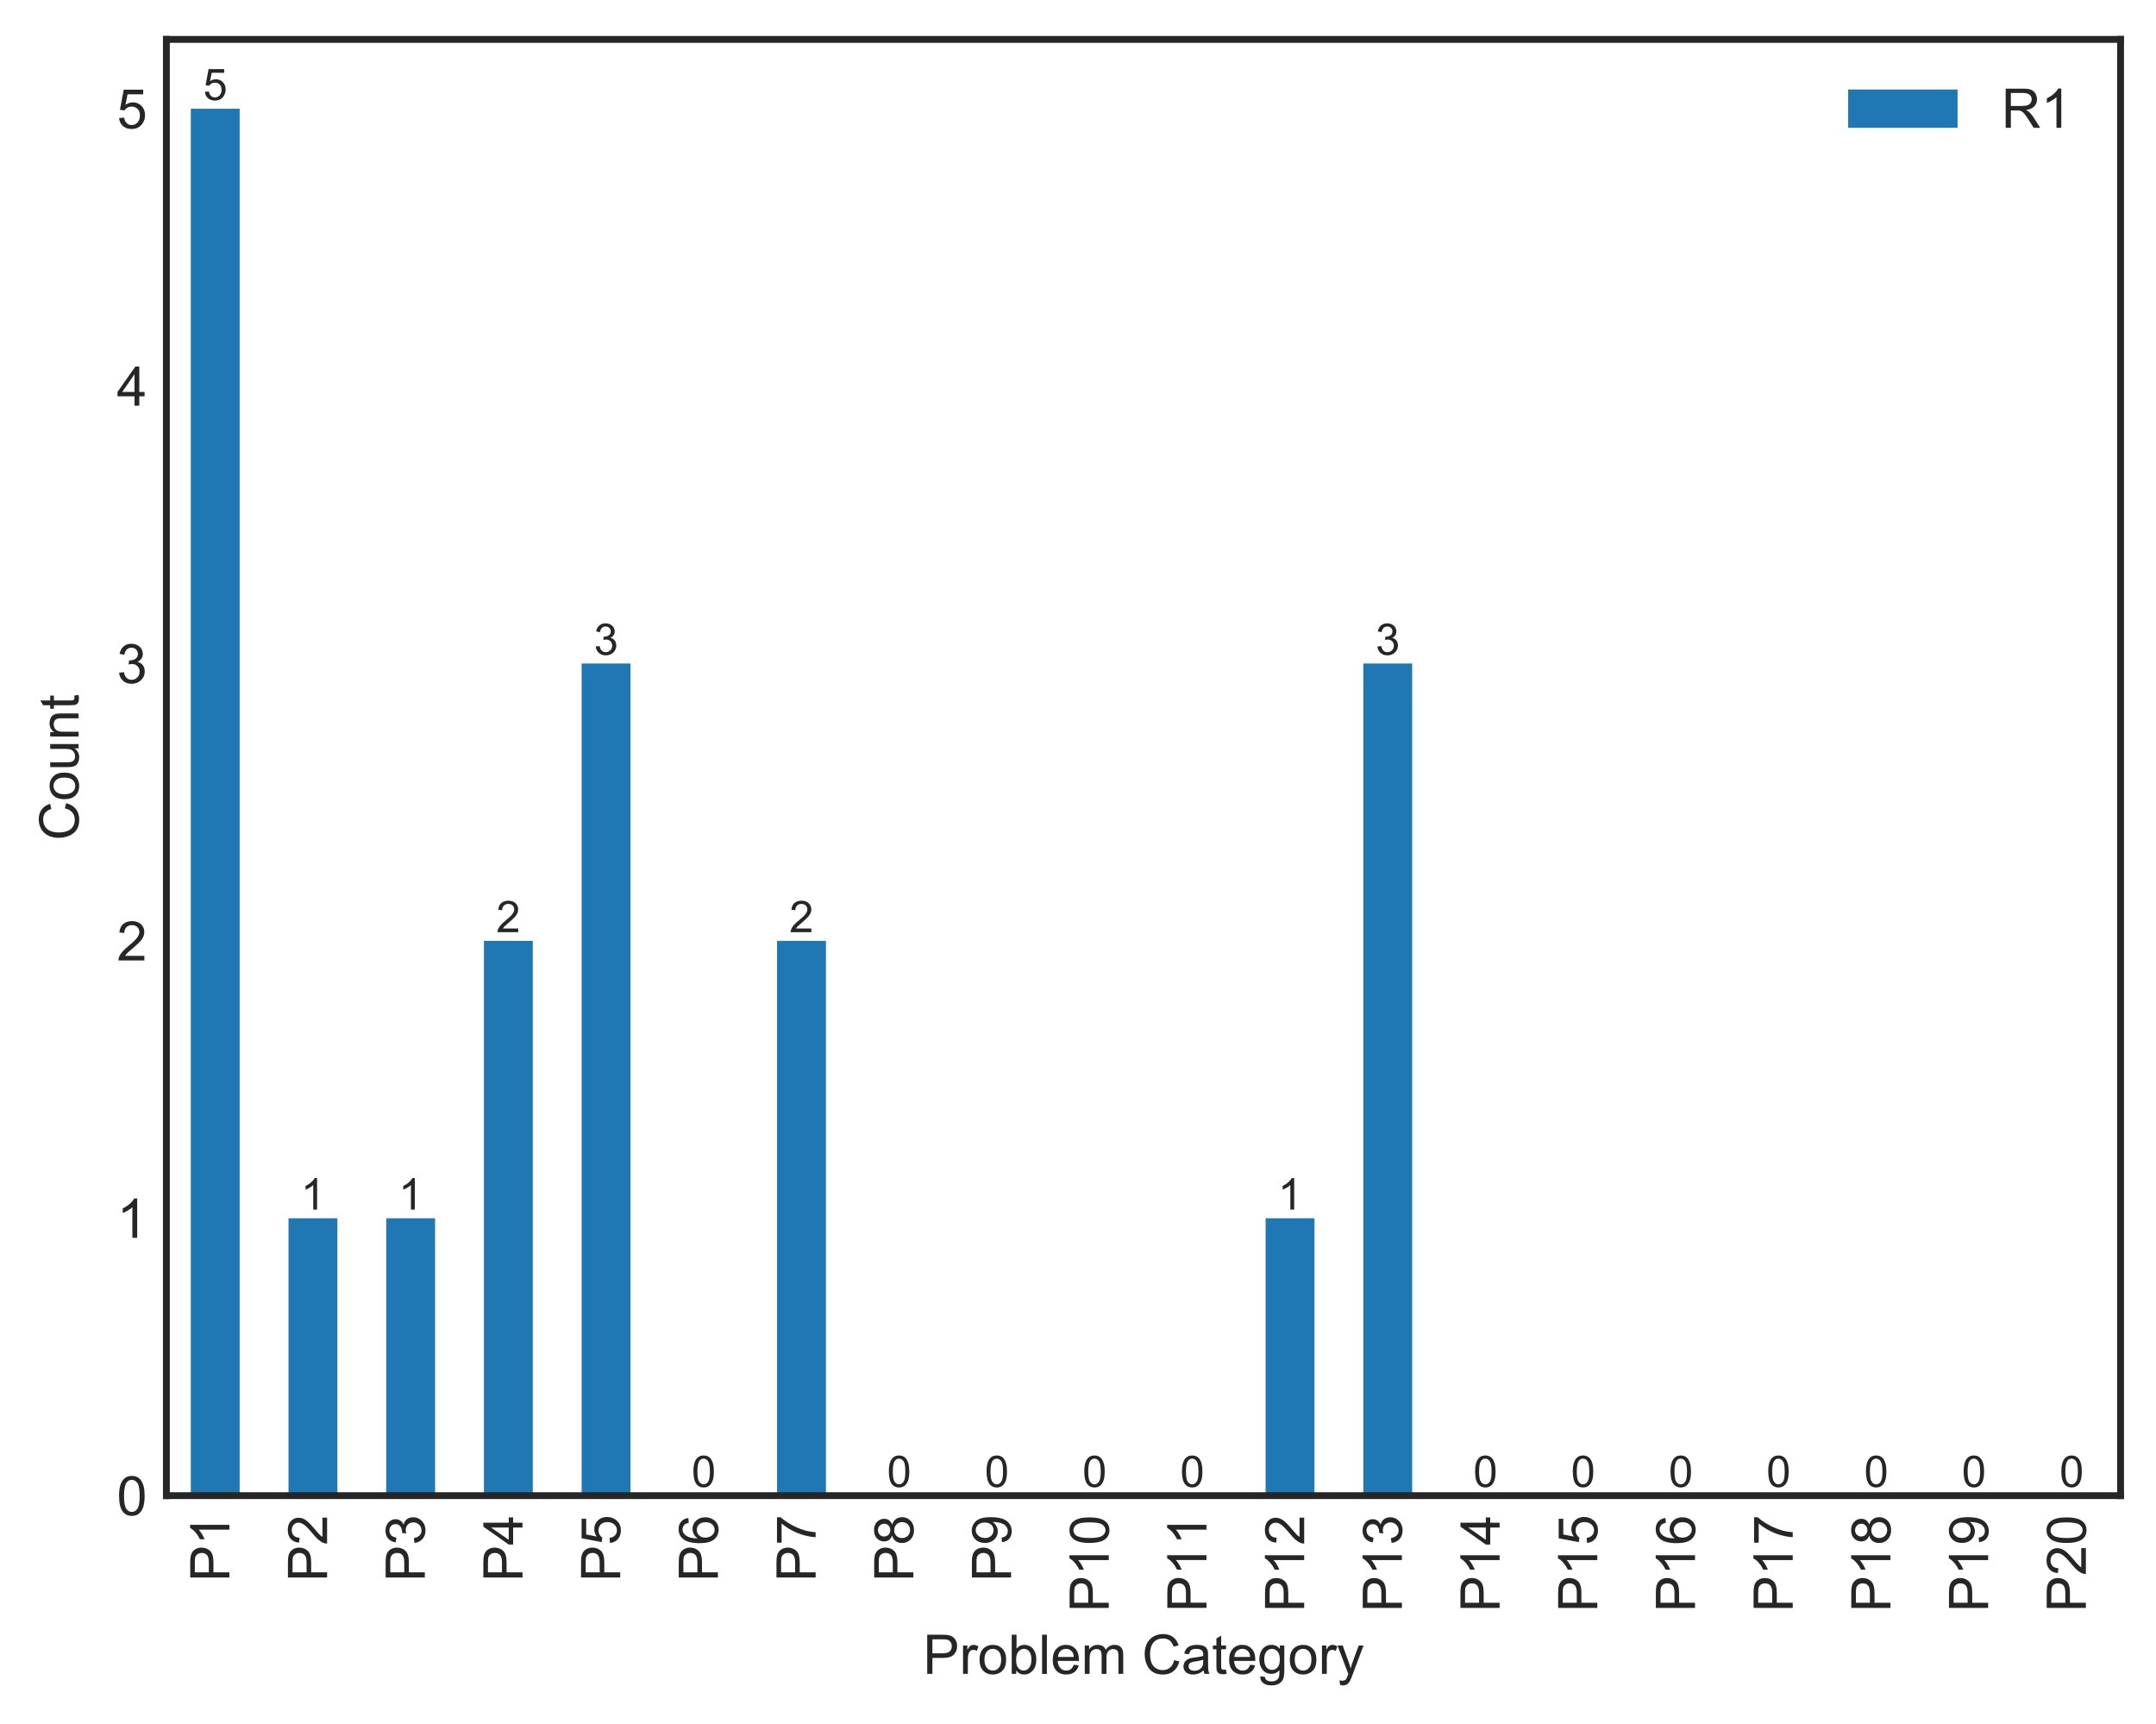
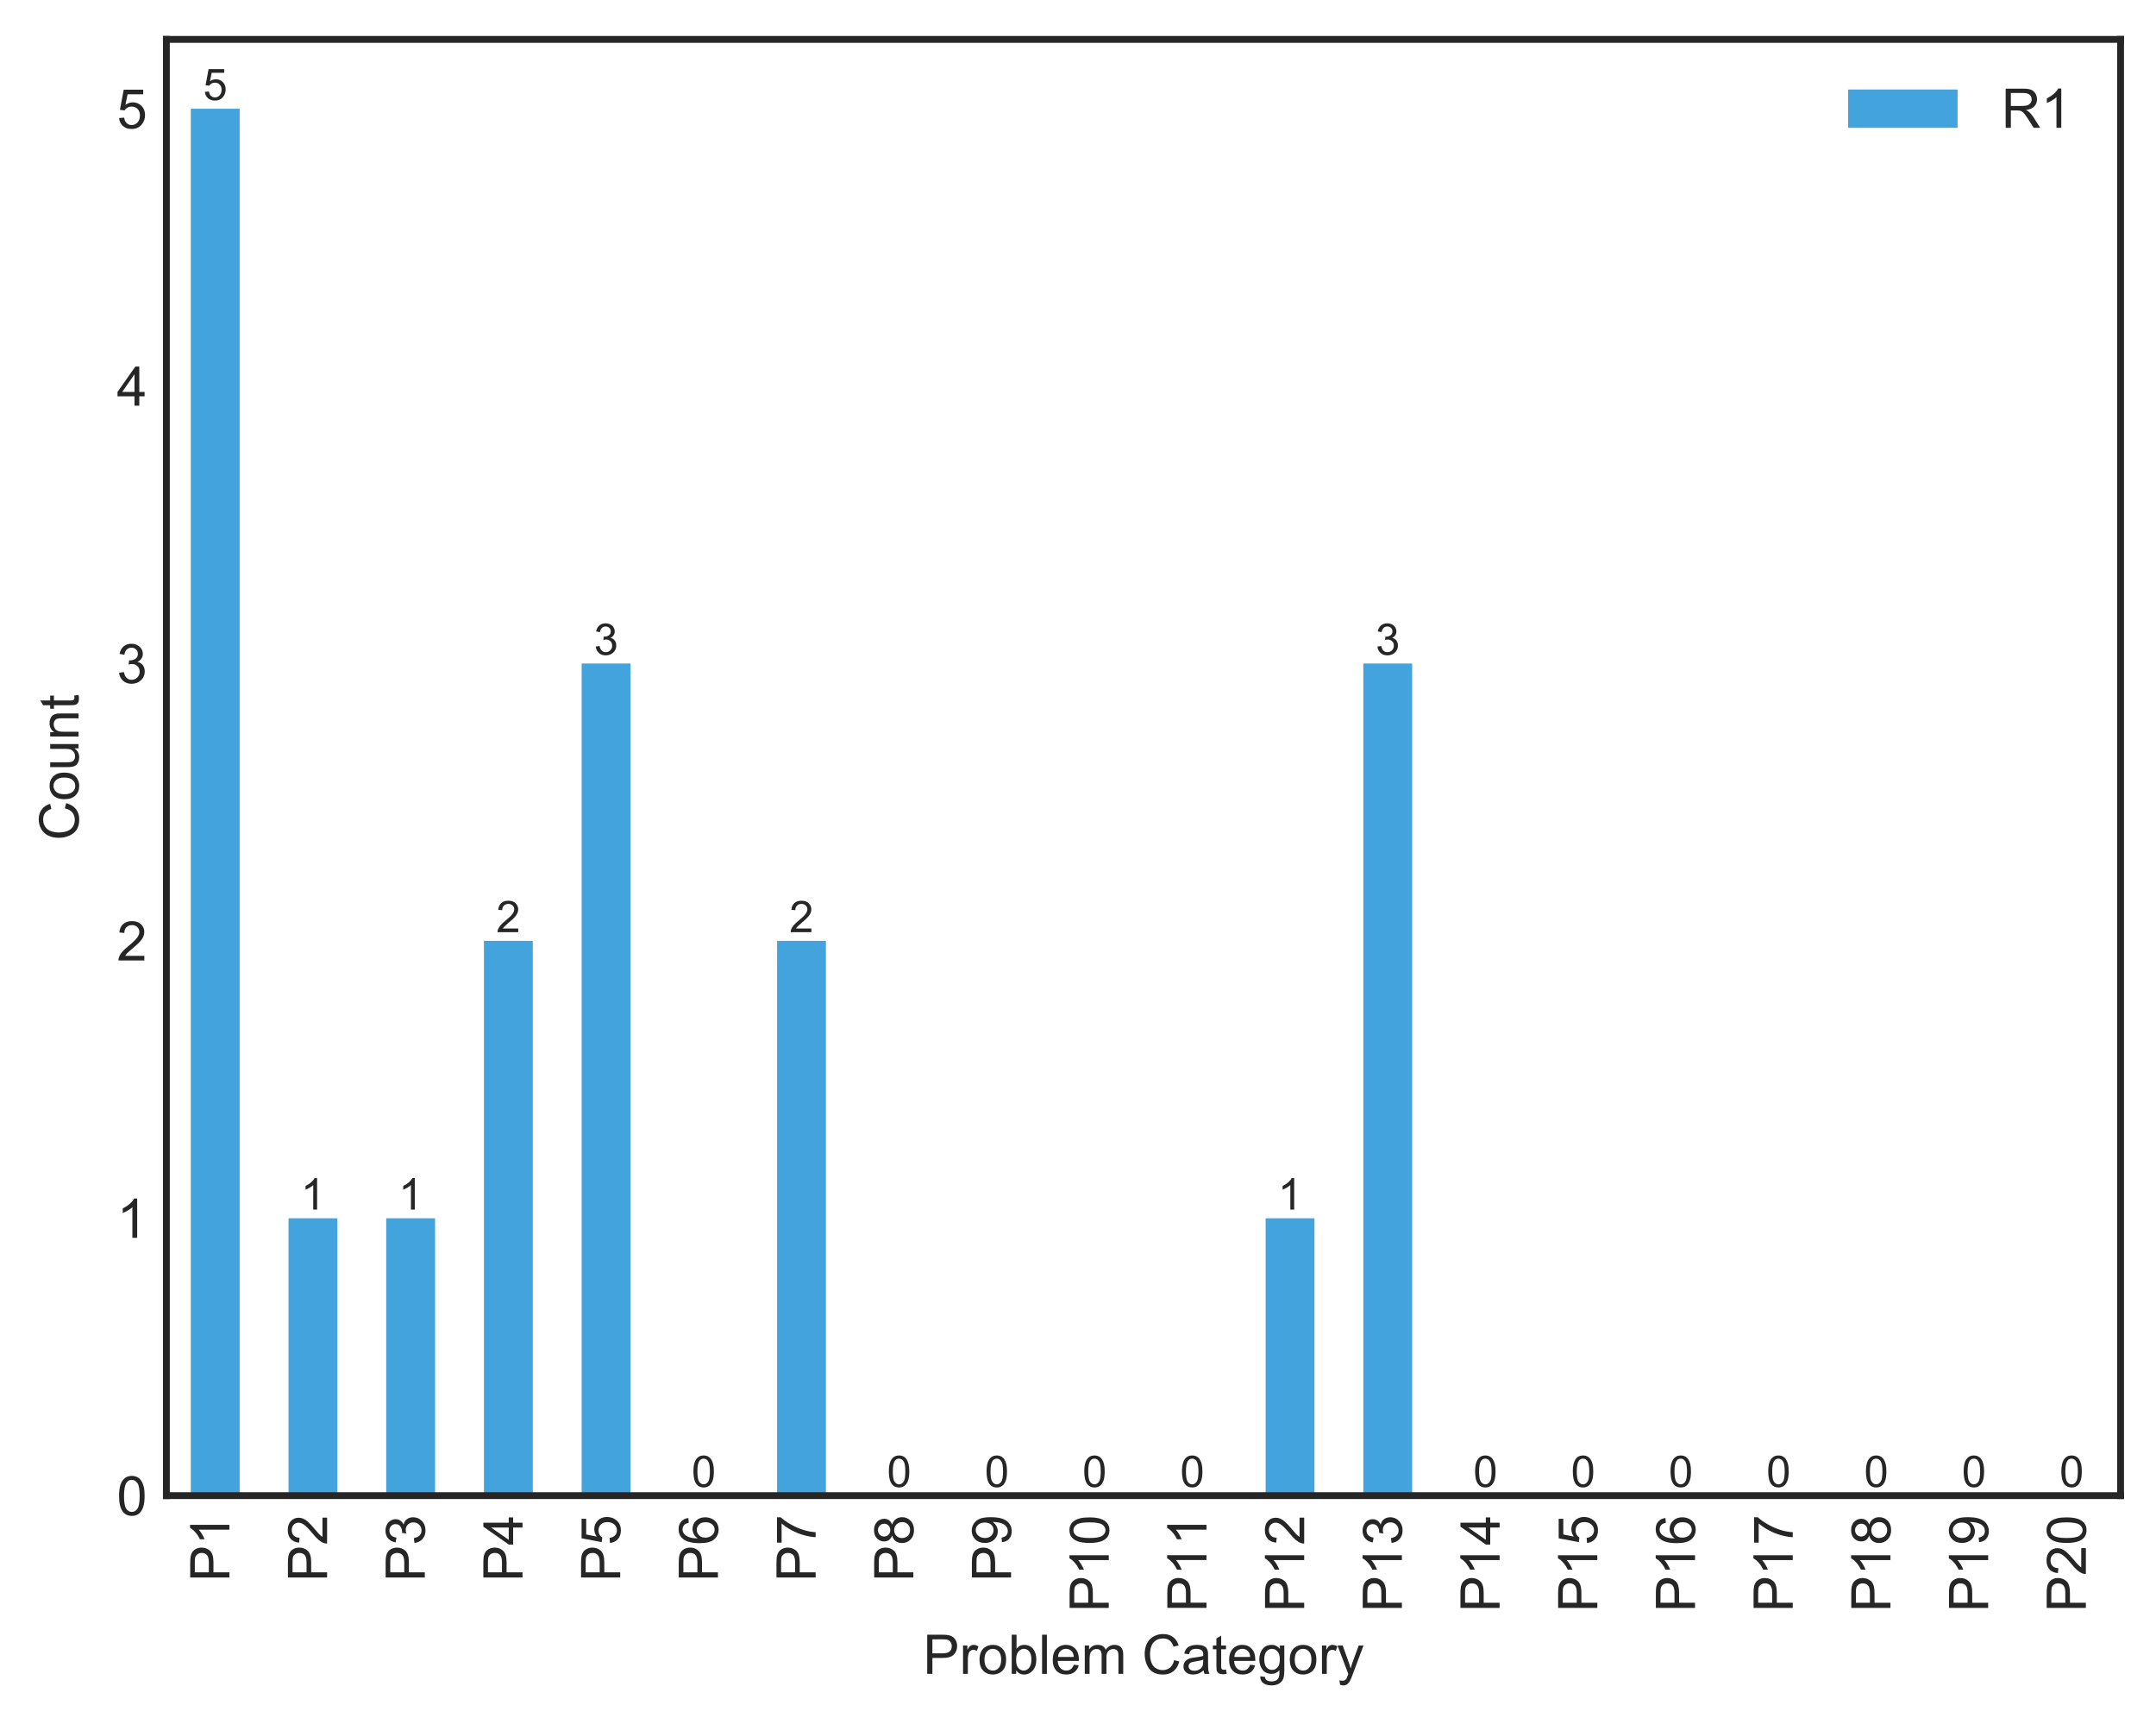
<svg xmlns="http://www.w3.org/2000/svg" xmlns:xlink="http://www.w3.org/1999/xlink" height="315pt" version="1.1" viewBox="0 0 394 315" width="394pt">
  <defs>
    <style type="text/css">
*{stroke-linecap:butt;stroke-linejoin:round;}
  </style>
  </defs>
  <g id="figure_1">
    <g id="patch_1">
      <path d="M 0 315.189  L 394.726 315.189  L 394.726 0  L 0 0  z " style="fill:#ffffff;" />
    </g>
    <g id="axes_1">
      <g id="patch_2">
        <path d="M 30.406 273.312  L 387.526 273.312  L 387.526 7.2  L 30.406 7.2  z " style="fill:#ffffff;" />
      </g>
      <g id="matplotlib.axis_1">
        <g id="xtick_1">
          <g id="line2d_1" />
          <g id="text_1">
            <defs>
              <path d="M 7.719 0  L 7.719 71.578  L 34.719 71.578  Q 41.844 71.578 45.609 70.906  Q 50.875 70.016 54.438 67.547  Q 58.016 65.094 60.188 60.641  Q 62.359 56.203 62.359 50.875  Q 62.359 41.75 56.547 35.422  Q 50.734 29.109 35.547 29.109  L 17.188 29.109  L 17.188 0  z M 17.188 37.547  L 35.688 37.547  Q 44.875 37.547 48.734 40.969  Q 52.594 44.391 52.594 50.594  Q 52.594 55.078 50.312 58.266  Q 48.047 61.469 44.344 62.5  Q 41.938 63.141 35.5 63.141  L 17.188 63.141  z " id="ArialMT-50" />
              <path d="M 37.25 0  L 28.469 0  L 28.469 56  Q 25.297 52.984 20.141 49.953  Q 14.984 46.922 10.891 45.406  L 10.891 53.906  Q 18.266 57.375 23.781 62.297  Q 29.297 67.234 31.594 71.875  L 37.25 71.875  z " id="ArialMT-31" />
            </defs>
            <g style="fill:#262626;" transform="translate(41.91941 289.0433)rotate(-90)scale(0.1 -0.1)">
              <use xlink:href="#ArialMT-50" />
              <use x="66.699" xlink:href="#ArialMT-31" />
            </g>
          </g>
        </g>
        <g id="xtick_2">
          <g id="line2d_2" />
          <g id="text_2">
            <defs>
              <path d="M 50.344 8.453  L 50.344 0  L 3.031 0  Q 2.938 3.172 4.047 6.109  Q 5.859 10.938 9.828 15.625  Q 13.812 20.312 21.344 26.469  Q 33.016 36.031 37.109 41.625  Q 41.219 47.219 41.219 52.203  Q 41.219 57.422 37.469 61  Q 33.734 64.594 27.734 64.594  Q 21.391 64.594 17.578 60.781  Q 13.766 56.984 13.719 50.25  L 4.688 51.172  Q 5.609 61.281 11.656 66.578  Q 17.719 71.875 27.938 71.875  Q 38.234 71.875 44.234 66.156  Q 50.25 60.453 50.25 52  Q 50.25 47.703 48.484 43.547  Q 46.734 39.406 42.656 34.812  Q 38.578 30.219 29.109 22.219  Q 21.188 15.578 18.938 13.203  Q 16.703 10.844 15.234 8.453  z " id="ArialMT-32" />
            </defs>
            <g style="fill:#262626;" transform="translate(59.77541 289.0433)rotate(-90)scale(0.1 -0.1)">
              <use xlink:href="#ArialMT-50" />
              <use x="66.699" xlink:href="#ArialMT-32" />
            </g>
          </g>
        </g>
        <g id="xtick_3">
          <g id="line2d_3" />
          <g id="text_3">
            <defs>
              <path d="M 4.203 18.891  L 12.984 20.062  Q 14.5 12.594 18.141 9.297  Q 21.781 6 27 6  Q 33.203 6 37.469 10.297  Q 41.75 14.594 41.75 20.953  Q 41.75 27 37.797 30.922  Q 33.844 34.859 27.734 34.859  Q 25.25 34.859 21.531 33.891  L 22.516 41.609  Q 23.391 41.5 23.922 41.5  Q 29.547 41.5 34.031 44.422  Q 38.531 47.359 38.531 53.469  Q 38.531 58.297 35.25 61.469  Q 31.984 64.656 26.812 64.656  Q 21.688 64.656 18.266 61.422  Q 14.844 58.203 13.875 51.766  L 5.078 53.328  Q 6.688 62.156 12.391 67.016  Q 18.109 71.875 26.609 71.875  Q 32.469 71.875 37.391 69.359  Q 42.328 66.844 44.938 62.5  Q 47.562 58.156 47.562 53.266  Q 47.562 48.641 45.062 44.828  Q 42.578 41.016 37.703 38.766  Q 44.047 37.312 47.562 32.688  Q 51.078 28.078 51.078 21.141  Q 51.078 11.766 44.234 5.25  Q 37.406 -1.266 26.953 -1.266  Q 17.531 -1.266 11.297 4.344  Q 5.078 9.969 4.203 18.891  z " id="ArialMT-33" />
            </defs>
            <g style="fill:#262626;" transform="translate(77.63141 289.0433)rotate(-90)scale(0.1 -0.1)">
              <use xlink:href="#ArialMT-50" />
              <use x="66.699" xlink:href="#ArialMT-33" />
            </g>
          </g>
        </g>
        <g id="xtick_4">
          <g id="line2d_4" />
          <g id="text_4">
            <defs>
              <path d="M 32.328 0  L 32.328 17.141  L 1.266 17.141  L 1.266 25.203  L 33.938 71.578  L 41.109 71.578  L 41.109 25.203  L 50.781 25.203  L 50.781 17.141  L 41.109 17.141  L 41.109 0  z M 32.328 25.203  L 32.328 57.469  L 9.906 25.203  z " id="ArialMT-34" />
            </defs>
            <g style="fill:#262626;" transform="translate(95.48741 289.0433)rotate(-90)scale(0.1 -0.1)">
              <use xlink:href="#ArialMT-50" />
              <use x="66.699" xlink:href="#ArialMT-34" />
            </g>
          </g>
        </g>
        <g id="xtick_5">
          <g id="line2d_5" />
          <g id="text_5">
            <defs>
              <path d="M 4.156 18.75  L 13.375 19.531  Q 14.406 12.797 18.141 9.391  Q 21.875 6 27.156 6  Q 33.5 6 37.891 10.781  Q 42.281 15.578 42.281 23.484  Q 42.281 31 38.062 35.344  Q 33.844 39.703 27 39.703  Q 22.75 39.703 19.328 37.766  Q 15.922 35.844 13.969 32.766  L 5.719 33.844  L 12.641 70.609  L 48.25 70.609  L 48.25 62.203  L 19.672 62.203  L 15.828 42.969  Q 22.266 47.469 29.344 47.469  Q 38.719 47.469 45.156 40.969  Q 51.609 34.469 51.609 24.266  Q 51.609 14.547 45.953 7.469  Q 39.062 -1.219 27.156 -1.219  Q 17.391 -1.219 11.203 4.25  Q 5.031 9.719 4.156 18.75  z " id="ArialMT-35" />
            </defs>
            <g style="fill:#262626;" transform="translate(113.3434 289.0433)rotate(-90)scale(0.1 -0.1)">
              <use xlink:href="#ArialMT-50" />
              <use x="66.699" xlink:href="#ArialMT-35" />
            </g>
          </g>
        </g>
        <g id="xtick_6">
          <g id="line2d_6" />
          <g id="text_6">
            <defs>
              <path d="M 49.75 54.047  L 41.016 53.375  Q 39.844 58.547 37.703 60.891  Q 34.125 64.656 28.906 64.656  Q 24.703 64.656 21.531 62.312  Q 17.391 59.281 14.984 53.469  Q 12.594 47.656 12.5 36.922  Q 15.672 41.75 20.266 44.094  Q 24.859 46.438 29.891 46.438  Q 38.672 46.438 44.844 39.969  Q 51.031 33.5 51.031 23.25  Q 51.031 16.5 48.125 10.719  Q 45.219 4.938 40.141 1.859  Q 35.062 -1.219 28.609 -1.219  Q 17.625 -1.219 10.688 6.859  Q 3.766 14.938 3.766 33.5  Q 3.766 54.25 11.422 63.672  Q 18.109 71.875 29.438 71.875  Q 37.891 71.875 43.281 67.141  Q 48.688 62.406 49.75 54.047  z M 13.875 23.188  Q 13.875 18.656 15.797 14.5  Q 17.719 10.359 21.188 8.172  Q 24.656 6 28.469 6  Q 34.031 6 38.031 10.484  Q 42.047 14.984 42.047 22.703  Q 42.047 30.125 38.078 34.391  Q 34.125 38.672 28.125 38.672  Q 22.172 38.672 18.016 34.391  Q 13.875 30.125 13.875 23.188  z " id="ArialMT-36" />
            </defs>
            <g style="fill:#262626;" transform="translate(131.1994 289.0433)rotate(-90)scale(0.1 -0.1)">
              <use xlink:href="#ArialMT-50" />
              <use x="66.699" xlink:href="#ArialMT-36" />
            </g>
          </g>
        </g>
        <g id="xtick_7">
          <g id="line2d_7" />
          <g id="text_7">
            <defs>
              <path d="M 4.734 62.203  L 4.734 70.656  L 51.078 70.656  L 51.078 63.812  Q 44.234 56.547 37.516 44.484  Q 30.812 32.422 27.156 19.672  Q 24.516 10.688 23.781 0  L 14.75 0  Q 14.891 8.453 18.062 20.406  Q 21.234 32.375 27.172 43.484  Q 33.109 54.594 39.797 62.203  z " id="ArialMT-37" />
            </defs>
            <g style="fill:#262626;" transform="translate(149.0554 289.0433)rotate(-90)scale(0.1 -0.1)">
              <use xlink:href="#ArialMT-50" />
              <use x="66.699" xlink:href="#ArialMT-37" />
            </g>
          </g>
        </g>
        <g id="xtick_8">
          <g id="line2d_8" />
          <g id="text_8">
            <defs>
              <path d="M 17.672 38.812  Q 12.203 40.828 9.562 44.531  Q 6.938 48.25 6.938 53.422  Q 6.938 61.234 12.547 66.547  Q 18.172 71.875 27.484 71.875  Q 36.859 71.875 42.578 66.422  Q 48.297 60.984 48.297 53.172  Q 48.297 48.188 45.672 44.5  Q 43.062 40.828 37.75 38.812  Q 44.344 36.672 47.781 31.875  Q 51.219 27.094 51.219 20.453  Q 51.219 11.281 44.719 5.031  Q 38.234 -1.219 27.641 -1.219  Q 17.047 -1.219 10.547 5.047  Q 4.047 11.328 4.047 20.703  Q 4.047 27.688 7.594 32.391  Q 11.141 37.109 17.672 38.812  z M 15.922 53.719  Q 15.922 48.641 19.188 45.406  Q 22.469 42.188 27.688 42.188  Q 32.766 42.188 36.016 45.375  Q 39.266 48.578 39.266 53.219  Q 39.266 58.062 35.906 61.359  Q 32.562 64.656 27.594 64.656  Q 22.562 64.656 19.234 61.422  Q 15.922 58.203 15.922 53.719  z M 13.094 20.656  Q 13.094 16.891 14.875 13.375  Q 16.656 9.859 20.172 7.922  Q 23.688 6 27.734 6  Q 34.031 6 38.125 10.047  Q 42.234 14.109 42.234 20.359  Q 42.234 26.703 38.016 30.859  Q 33.797 35.016 27.438 35.016  Q 21.234 35.016 17.156 30.906  Q 13.094 26.812 13.094 20.656  z " id="ArialMT-38" />
            </defs>
            <g style="fill:#262626;" transform="translate(166.9114 289.0433)rotate(-90)scale(0.1 -0.1)">
              <use xlink:href="#ArialMT-50" />
              <use x="66.699" xlink:href="#ArialMT-38" />
            </g>
          </g>
        </g>
        <g id="xtick_9">
          <g id="line2d_9" />
          <g id="text_9">
            <defs>
              <path d="M 5.469 16.547  L 13.922 17.328  Q 14.984 11.375 18.016 8.688  Q 21.047 6 25.781 6  Q 29.828 6 32.875 7.859  Q 35.938 9.719 37.891 12.812  Q 39.844 15.922 41.156 21.188  Q 42.484 26.469 42.484 31.938  Q 42.484 32.516 42.438 33.688  Q 39.797 29.5 35.234 26.875  Q 30.672 24.266 25.344 24.266  Q 16.453 24.266 10.297 30.703  Q 4.156 37.156 4.156 47.703  Q 4.156 58.594 10.578 65.234  Q 17 71.875 26.656 71.875  Q 33.641 71.875 39.422 68.109  Q 45.219 64.359 48.219 57.391  Q 51.219 50.438 51.219 37.25  Q 51.219 23.531 48.234 15.406  Q 45.266 7.281 39.375 3.031  Q 33.5 -1.219 25.594 -1.219  Q 17.188 -1.219 11.859 3.438  Q 6.547 8.109 5.469 16.547  z M 41.453 48.141  Q 41.453 55.719 37.422 60.156  Q 33.406 64.594 27.734 64.594  Q 21.875 64.594 17.531 59.812  Q 13.188 55.031 13.188 47.406  Q 13.188 40.578 17.312 36.297  Q 21.438 32.031 27.484 32.031  Q 33.594 32.031 37.516 36.297  Q 41.453 40.578 41.453 48.141  z " id="ArialMT-39" />
            </defs>
            <g style="fill:#262626;" transform="translate(184.7674 289.0433)rotate(-90)scale(0.1 -0.1)">
              <use xlink:href="#ArialMT-50" />
              <use x="66.699" xlink:href="#ArialMT-39" />
            </g>
          </g>
        </g>
        <g id="xtick_10">
          <g id="line2d_10" />
          <g id="text_10">
            <defs>
              <path d="M 4.156 35.297  Q 4.156 48 6.766 55.734  Q 9.375 63.484 14.516 67.672  Q 19.672 71.875 27.484 71.875  Q 33.25 71.875 37.594 69.547  Q 41.938 67.234 44.766 62.859  Q 47.609 58.5 49.219 52.219  Q 50.828 45.953 50.828 35.297  Q 50.828 22.703 48.234 14.969  Q 45.656 7.234 40.5 3  Q 35.359 -1.219 27.484 -1.219  Q 17.141 -1.219 11.234 6.203  Q 4.156 15.141 4.156 35.297  z M 13.188 35.297  Q 13.188 17.672 17.312 11.828  Q 21.438 6 27.484 6  Q 33.547 6 37.672 11.859  Q 41.797 17.719 41.797 35.297  Q 41.797 52.984 37.672 58.781  Q 33.547 64.594 27.391 64.594  Q 21.344 64.594 17.719 59.469  Q 13.188 52.938 13.188 35.297  z " id="ArialMT-30" />
            </defs>
            <g style="fill:#262626;" transform="translate(202.6234 294.6042)rotate(-90)scale(0.1 -0.1)">
              <use xlink:href="#ArialMT-50" />
              <use x="66.699" xlink:href="#ArialMT-31" />
              <use x="122.314" xlink:href="#ArialMT-30" />
            </g>
          </g>
        </g>
        <g id="xtick_11">
          <g id="line2d_11" />
          <g id="text_11">
            <g style="fill:#262626;" transform="translate(220.4794 294.5933)rotate(-90)scale(0.1 -0.1)">
              <use xlink:href="#ArialMT-50" />
              <use x="66.699" xlink:href="#ArialMT-31" />
              <use x="122.205" xlink:href="#ArialMT-31" />
            </g>
          </g>
        </g>
        <g id="xtick_12">
          <g id="line2d_12" />
          <g id="text_12">
            <g style="fill:#262626;" transform="translate(238.3354 294.6042)rotate(-90)scale(0.1 -0.1)">
              <use xlink:href="#ArialMT-50" />
              <use x="66.699" xlink:href="#ArialMT-31" />
              <use x="122.314" xlink:href="#ArialMT-32" />
            </g>
          </g>
        </g>
        <g id="xtick_13">
          <g id="line2d_13" />
          <g id="text_13">
            <g style="fill:#262626;" transform="translate(256.1914 294.6042)rotate(-90)scale(0.1 -0.1)">
              <use xlink:href="#ArialMT-50" />
              <use x="66.699" xlink:href="#ArialMT-31" />
              <use x="122.314" xlink:href="#ArialMT-33" />
            </g>
          </g>
        </g>
        <g id="xtick_14">
          <g id="line2d_14" />
          <g id="text_14">
            <g style="fill:#262626;" transform="translate(274.0474 294.6042)rotate(-90)scale(0.1 -0.1)">
              <use xlink:href="#ArialMT-50" />
              <use x="66.699" xlink:href="#ArialMT-31" />
              <use x="122.314" xlink:href="#ArialMT-34" />
            </g>
          </g>
        </g>
        <g id="xtick_15">
          <g id="line2d_15" />
          <g id="text_15">
            <g style="fill:#262626;" transform="translate(291.9034 294.6042)rotate(-90)scale(0.1 -0.1)">
              <use xlink:href="#ArialMT-50" />
              <use x="66.699" xlink:href="#ArialMT-31" />
              <use x="122.314" xlink:href="#ArialMT-35" />
            </g>
          </g>
        </g>
        <g id="xtick_16">
          <g id="line2d_16" />
          <g id="text_16">
            <g style="fill:#262626;" transform="translate(309.7594 294.6042)rotate(-90)scale(0.1 -0.1)">
              <use xlink:href="#ArialMT-50" />
              <use x="66.699" xlink:href="#ArialMT-31" />
              <use x="122.314" xlink:href="#ArialMT-36" />
            </g>
          </g>
        </g>
        <g id="xtick_17">
          <g id="line2d_17" />
          <g id="text_17">
            <g style="fill:#262626;" transform="translate(327.6154 294.6042)rotate(-90)scale(0.1 -0.1)">
              <use xlink:href="#ArialMT-50" />
              <use x="66.699" xlink:href="#ArialMT-31" />
              <use x="122.314" xlink:href="#ArialMT-37" />
            </g>
          </g>
        </g>
        <g id="xtick_18">
          <g id="line2d_18" />
          <g id="text_18">
            <g style="fill:#262626;" transform="translate(345.4714 294.6042)rotate(-90)scale(0.1 -0.1)">
              <use xlink:href="#ArialMT-50" />
              <use x="66.699" xlink:href="#ArialMT-31" />
              <use x="122.314" xlink:href="#ArialMT-38" />
            </g>
          </g>
        </g>
        <g id="xtick_19">
          <g id="line2d_19" />
          <g id="text_19">
            <g style="fill:#262626;" transform="translate(363.3274 294.6042)rotate(-90)scale(0.1 -0.1)">
              <use xlink:href="#ArialMT-50" />
              <use x="66.699" xlink:href="#ArialMT-31" />
              <use x="122.314" xlink:href="#ArialMT-39" />
            </g>
          </g>
        </g>
        <g id="xtick_20">
          <g id="line2d_20" />
          <g id="text_20">
            <g style="fill:#262626;" transform="translate(381.1834 294.6042)rotate(-90)scale(0.1 -0.1)">
              <use xlink:href="#ArialMT-50" />
              <use x="66.699" xlink:href="#ArialMT-32" />
              <use x="122.314" xlink:href="#ArialMT-30" />
            </g>
          </g>
        </g>
        <g id="text_21">
          <defs>
            <path d="M 6.5 0  L 6.5 51.859  L 14.406 51.859  L 14.406 44  Q 17.438 49.516 20 51.266  Q 22.562 53.031 25.641 53.031  Q 30.078 53.031 34.672 50.203  L 31.641 42.047  Q 28.422 43.953 25.203 43.953  Q 22.312 43.953 20.016 42.219  Q 17.719 40.484 16.75 37.406  Q 15.281 32.719 15.281 27.156  L 15.281 0  z " id="ArialMT-72" />
            <path d="M 3.328 25.922  Q 3.328 40.328 11.328 47.266  Q 18.016 53.031 27.641 53.031  Q 38.328 53.031 45.109 46.016  Q 51.906 39.016 51.906 26.656  Q 51.906 16.656 48.906 10.906  Q 45.906 5.172 40.156 2  Q 34.422 -1.172 27.641 -1.172  Q 16.75 -1.172 10.031 5.812  Q 3.328 12.797 3.328 25.922  z M 12.359 25.922  Q 12.359 15.969 16.703 11.016  Q 21.047 6.062 27.641 6.062  Q 34.188 6.062 38.531 11.031  Q 42.875 16.016 42.875 26.219  Q 42.875 35.844 38.5 40.797  Q 34.125 45.75 27.641 45.75  Q 21.047 45.75 16.703 40.812  Q 12.359 35.891 12.359 25.922  z " id="ArialMT-6f" />
            <path d="M 14.703 0  L 6.547 0  L 6.547 71.578  L 15.328 71.578  L 15.328 46.047  Q 20.906 53.031 29.547 53.031  Q 34.328 53.031 38.594 51.094  Q 42.875 49.172 45.625 45.672  Q 48.391 42.188 49.953 37.25  Q 51.516 32.328 51.516 26.703  Q 51.516 13.375 44.922 6.094  Q 38.328 -1.172 29.109 -1.172  Q 19.922 -1.172 14.703 6.5  z M 14.594 26.312  Q 14.594 17 17.141 12.844  Q 21.297 6.062 28.375 6.062  Q 34.125 6.062 38.328 11.062  Q 42.531 16.062 42.531 25.984  Q 42.531 36.141 38.5 40.969  Q 34.469 45.797 28.766 45.797  Q 23 45.797 18.797 40.797  Q 14.594 35.797 14.594 26.312  z " id="ArialMT-62" />
            <path d="M 6.391 0  L 6.391 71.578  L 15.188 71.578  L 15.188 0  z " id="ArialMT-6c" />
            <path d="M 42.094 16.703  L 51.172 15.578  Q 49.031 7.625 43.219 3.219  Q 37.406 -1.172 28.375 -1.172  Q 17 -1.172 10.328 5.828  Q 3.656 12.844 3.656 25.484  Q 3.656 38.578 10.391 45.797  Q 17.141 53.031 27.875 53.031  Q 38.281 53.031 44.875 45.953  Q 51.469 38.875 51.469 26.031  Q 51.469 25.25 51.422 23.688  L 12.75 23.688  Q 13.234 15.141 17.578 10.594  Q 21.922 6.062 28.422 6.062  Q 33.25 6.062 36.672 8.594  Q 40.094 11.141 42.094 16.703  z M 13.234 30.906  L 42.188 30.906  Q 41.609 37.453 38.875 40.719  Q 34.672 45.797 27.984 45.797  Q 21.922 45.797 17.797 41.75  Q 13.672 37.703 13.234 30.906  z " id="ArialMT-65" />
            <path d="M 6.594 0  L 6.594 51.859  L 14.453 51.859  L 14.453 44.578  Q 16.891 48.391 20.938 50.703  Q 25 53.031 30.172 53.031  Q 35.938 53.031 39.625 50.641  Q 43.312 48.25 44.828 43.953  Q 50.984 53.031 60.844 53.031  Q 68.562 53.031 72.703 48.75  Q 76.859 44.484 76.859 35.594  L 76.859 0  L 68.109 0  L 68.109 32.672  Q 68.109 37.938 67.25 40.25  Q 66.406 42.578 64.156 43.984  Q 61.922 45.406 58.891 45.406  Q 53.422 45.406 49.797 41.766  Q 46.188 38.141 46.188 30.125  L 46.188 0  L 37.406 0  L 37.406 33.688  Q 37.406 39.547 35.25 42.469  Q 33.109 45.406 28.219 45.406  Q 24.516 45.406 21.359 43.453  Q 18.219 41.5 16.797 37.734  Q 15.375 33.984 15.375 26.906  L 15.375 0  z " id="ArialMT-6d" />
            <path id="ArialMT-20" />
            <path d="M 58.797 25.094  L 68.266 22.703  Q 65.281 11.031 57.547 4.906  Q 49.812 -1.219 38.625 -1.219  Q 27.047 -1.219 19.797 3.484  Q 12.547 8.203 8.766 17.141  Q 4.984 26.078 4.984 36.328  Q 4.984 47.516 9.25 55.828  Q 13.531 64.156 21.406 68.469  Q 29.297 72.797 38.766 72.797  Q 49.516 72.797 56.828 67.328  Q 64.156 61.859 67.047 51.953  L 57.719 49.75  Q 55.219 57.562 50.484 61.125  Q 45.75 64.703 38.578 64.703  Q 30.328 64.703 24.781 60.734  Q 19.234 56.781 16.984 50.109  Q 14.75 43.453 14.75 36.375  Q 14.75 27.25 17.406 20.438  Q 20.062 13.625 25.672 10.25  Q 31.297 6.891 37.844 6.891  Q 45.797 6.891 51.312 11.469  Q 56.844 16.062 58.797 25.094  z " id="ArialMT-43" />
            <path d="M 40.438 6.391  Q 35.547 2.25 31.031 0.531  Q 26.516 -1.172 21.344 -1.172  Q 12.797 -1.172 8.203 3  Q 3.609 7.172 3.609 13.672  Q 3.609 17.484 5.344 20.625  Q 7.078 23.781 9.891 25.688  Q 12.703 27.594 16.219 28.562  Q 18.797 29.25 24.031 29.891  Q 34.672 31.156 39.703 32.906  Q 39.75 34.719 39.75 35.203  Q 39.75 40.578 37.25 42.781  Q 33.891 45.75 27.25 45.75  Q 21.047 45.75 18.094 43.578  Q 15.141 41.406 13.719 35.891  L 5.125 37.062  Q 6.297 42.578 8.984 45.969  Q 11.672 49.359 16.75 51.188  Q 21.828 53.031 28.516 53.031  Q 35.156 53.031 39.297 51.469  Q 43.453 49.906 45.406 47.531  Q 47.359 45.172 48.141 41.547  Q 48.578 39.312 48.578 33.453  L 48.578 21.734  Q 48.578 9.469 49.141 6.219  Q 49.703 2.984 51.375 0  L 42.188 0  Q 40.828 2.734 40.438 6.391  z M 39.703 26.031  Q 34.906 24.078 25.344 22.703  Q 19.922 21.922 17.672 20.938  Q 15.438 19.969 14.203 18.094  Q 12.984 16.219 12.984 13.922  Q 12.984 10.406 15.641 8.062  Q 18.312 5.719 23.438 5.719  Q 28.516 5.719 32.469 7.938  Q 36.422 10.156 38.281 14.016  Q 39.703 17 39.703 22.797  z " id="ArialMT-61" />
            <path d="M 25.781 7.859  L 27.047 0.094  Q 23.344 -0.688 20.406 -0.688  Q 15.625 -0.688 12.984 0.828  Q 10.359 2.344 9.281 4.812  Q 8.203 7.281 8.203 15.188  L 8.203 45.016  L 1.766 45.016  L 1.766 51.859  L 8.203 51.859  L 8.203 64.703  L 16.938 69.969  L 16.938 51.859  L 25.781 51.859  L 25.781 45.016  L 16.938 45.016  L 16.938 14.703  Q 16.938 10.938 17.406 9.859  Q 17.875 8.797 18.922 8.156  Q 19.969 7.516 21.922 7.516  Q 23.391 7.516 25.781 7.859  z " id="ArialMT-74" />
            <path d="M 4.984 -4.297  L 13.531 -5.562  Q 14.062 -9.516 16.5 -11.328  Q 19.781 -13.766 25.438 -13.766  Q 31.547 -13.766 34.859 -11.328  Q 38.188 -8.891 39.359 -4.5  Q 40.047 -1.812 39.984 6.781  Q 34.234 0 25.641 0  Q 14.938 0 9.078 7.719  Q 3.219 15.438 3.219 26.219  Q 3.219 33.641 5.906 39.906  Q 8.594 46.188 13.688 49.609  Q 18.797 53.031 25.688 53.031  Q 34.859 53.031 40.828 45.609  L 40.828 51.859  L 48.922 51.859  L 48.922 7.031  Q 48.922 -5.078 46.453 -10.125  Q 44 -15.188 38.641 -18.109  Q 33.297 -21.047 25.484 -21.047  Q 16.219 -21.047 10.5 -16.875  Q 4.781 -12.703 4.984 -4.297  z M 12.25 26.859  Q 12.25 16.656 16.297 11.969  Q 20.359 7.281 26.469 7.281  Q 32.516 7.281 36.609 11.938  Q 40.719 16.609 40.719 26.562  Q 40.719 36.078 36.5 40.906  Q 32.281 45.75 26.312 45.75  Q 20.453 45.75 16.344 40.984  Q 12.25 36.234 12.25 26.859  z " id="ArialMT-67" />
            <path d="M 6.203 -19.969  L 5.219 -11.719  Q 8.109 -12.5 10.25 -12.5  Q 13.188 -12.5 14.938 -11.516  Q 16.703 -10.547 17.828 -8.797  Q 18.656 -7.469 20.516 -2.25  Q 20.75 -1.516 21.297 -0.094  L 1.609 51.859  L 11.078 51.859  L 21.875 21.828  Q 23.969 16.109 25.641 9.812  Q 27.156 15.875 29.25 21.625  L 40.328 51.859  L 49.125 51.859  L 29.391 -0.875  Q 26.219 -9.422 24.469 -12.641  Q 22.125 -17 19.094 -19.016  Q 16.062 -21.047 11.859 -21.047  Q 9.328 -21.047 6.203 -19.969  z " id="ArialMT-79" />
          </defs>
          <g style="fill:#262626;" transform="translate(168.6733 305.8839)scale(0.1 -0.1)">
            <use xlink:href="#ArialMT-50" />
            <use x="66.699" xlink:href="#ArialMT-72" />
            <use x="100" xlink:href="#ArialMT-6f" />
            <use x="155.615" xlink:href="#ArialMT-62" />
            <use x="211.23" xlink:href="#ArialMT-6c" />
            <use x="233.447" xlink:href="#ArialMT-65" />
            <use x="289.062" xlink:href="#ArialMT-6d" />
            <use x="372.363" xlink:href="#ArialMT-20" />
            <use x="400.146" xlink:href="#ArialMT-43" />
            <use x="472.363" xlink:href="#ArialMT-61" />
            <use x="527.979" xlink:href="#ArialMT-74" />
            <use x="555.762" xlink:href="#ArialMT-65" />
            <use x="611.377" xlink:href="#ArialMT-67" />
            <use x="666.992" xlink:href="#ArialMT-6f" />
            <use x="722.607" xlink:href="#ArialMT-72" />
            <use x="755.908" xlink:href="#ArialMT-79" />
          </g>
        </g>
      </g>
      <g id="matplotlib.axis_2">
        <g id="ytick_1">
          <g id="line2d_21" />
          <g id="text_22">
            <g style="fill:#262626;" transform="translate(21.34531 276.8909)scale(0.1 -0.1)">
              <use xlink:href="#ArialMT-30" />
            </g>
          </g>
        </g>
        <g id="ytick_2">
          <g id="line2d_22" />
          <g id="text_23">
            <g style="fill:#262626;" transform="translate(21.34531 226.2029)scale(0.1 -0.1)">
              <use xlink:href="#ArialMT-31" />
            </g>
          </g>
        </g>
        <g id="ytick_3">
          <g id="line2d_23" />
          <g id="text_24">
            <g style="fill:#262626;" transform="translate(21.34531 175.5149)scale(0.1 -0.1)">
              <use xlink:href="#ArialMT-32" />
            </g>
          </g>
        </g>
        <g id="ytick_4">
          <g id="line2d_24" />
          <g id="text_25">
            <g style="fill:#262626;" transform="translate(21.34531 124.8269)scale(0.1 -0.1)">
              <use xlink:href="#ArialMT-33" />
            </g>
          </g>
        </g>
        <g id="ytick_5">
          <g id="line2d_25" />
          <g id="text_26">
            <g style="fill:#262626;" transform="translate(21.34531 74.13891)scale(0.1 -0.1)">
              <use xlink:href="#ArialMT-34" />
            </g>
          </g>
        </g>
        <g id="ytick_6">
          <g id="line2d_26" />
          <g id="text_27">
            <g style="fill:#262626;" transform="translate(21.34531 23.45091)scale(0.1 -0.1)">
              <use xlink:href="#ArialMT-35" />
            </g>
          </g>
        </g>
        <g id="text_28">
          <defs>
            <path d="M 40.578 0  L 40.578 7.625  Q 34.516 -1.172 24.125 -1.172  Q 19.531 -1.172 15.547 0.578  Q 11.578 2.344 9.641 5  Q 7.719 7.672 6.938 11.531  Q 6.391 14.109 6.391 19.734  L 6.391 51.859  L 15.188 51.859  L 15.188 23.094  Q 15.188 16.219 15.719 13.812  Q 16.547 10.359 19.234 8.375  Q 21.922 6.391 25.875 6.391  Q 29.828 6.391 33.297 8.422  Q 36.766 10.453 38.203 13.938  Q 39.656 17.438 39.656 24.078  L 39.656 51.859  L 48.438 51.859  L 48.438 0  z " id="ArialMT-75" />
            <path d="M 6.594 0  L 6.594 51.859  L 14.5 51.859  L 14.5 44.484  Q 20.219 53.031 31 53.031  Q 35.688 53.031 39.625 51.344  Q 43.562 49.656 45.516 46.922  Q 47.469 44.188 48.25 40.438  Q 48.734 37.984 48.734 31.891  L 48.734 0  L 39.938 0  L 39.938 31.547  Q 39.938 36.922 38.906 39.578  Q 37.891 42.234 35.281 43.812  Q 32.672 45.406 29.156 45.406  Q 23.531 45.406 19.453 41.844  Q 15.375 38.281 15.375 28.328  L 15.375 0  z " id="ArialMT-6e" />
          </defs>
          <g style="fill:#262626;" transform="translate(14.35781 153.5974)rotate(-90)scale(0.1 -0.1)">
            <use xlink:href="#ArialMT-43" />
            <use x="72.217" xlink:href="#ArialMT-6f" />
            <use x="127.832" xlink:href="#ArialMT-75" />
            <use x="183.447" xlink:href="#ArialMT-6e" />
            <use x="239.062" xlink:href="#ArialMT-74" />
          </g>
        </g>
      </g>
      <g id="patch_3">
-         <path clip-path="url(#paa5c3f9aec)" d="M 34.87 273.312  L 43.798 273.312  L 43.798 19.872  L 34.87 19.872  z " style="fill:#1f77b4;" />
+         <path clip-path="url(#pccafa3fd45)" d="M 34.87 273.312  L 43.798 273.312  L 43.798 19.872  L 34.87 19.872  z " style="fill:#0485d1;fill-opacity:0.749;" />
      </g>
      <g id="patch_4">
-         <path clip-path="url(#paa5c3f9aec)" d="M 52.726 273.312  L 61.654 273.312  L 61.654 222.624  L 52.726 222.624  z " style="fill:#1f77b4;" />
+         <path clip-path="url(#pccafa3fd45)" d="M 52.726 273.312  L 61.654 273.312  L 61.654 222.624  L 52.726 222.624  z " style="fill:#0485d1;fill-opacity:0.749;" />
      </g>
      <g id="patch_5">
-         <path clip-path="url(#paa5c3f9aec)" d="M 70.582 273.312  L 79.51 273.312  L 79.51 222.624  L 70.582 222.624  z " style="fill:#1f77b4;" />
+         <path clip-path="url(#pccafa3fd45)" d="M 70.582 273.312  L 79.51 273.312  L 79.51 222.624  L 70.582 222.624  z " style="fill:#0485d1;fill-opacity:0.749;" />
      </g>
      <g id="patch_6">
-         <path clip-path="url(#paa5c3f9aec)" d="M 88.438 273.312  L 97.366 273.312  L 97.366 171.936  L 88.438 171.936  z " style="fill:#1f77b4;" />
+         <path clip-path="url(#pccafa3fd45)" d="M 88.438 273.312  L 97.366 273.312  L 97.366 171.936  L 88.438 171.936  z " style="fill:#0485d1;fill-opacity:0.749;" />
      </g>
      <g id="patch_7">
-         <path clip-path="url(#paa5c3f9aec)" d="M 106.294 273.312  L 115.222 273.312  L 115.222 121.248  L 106.294 121.248  z " style="fill:#1f77b4;" />
+         <path clip-path="url(#pccafa3fd45)" d="M 106.294 273.312  L 115.222 273.312  L 115.222 121.248  L 106.294 121.248  z " style="fill:#0485d1;fill-opacity:0.749;" />
      </g>
      <g id="patch_8">
-         <path clip-path="url(#paa5c3f9aec)" d="M 124.15 273.312  L 133.078 273.312  L 133.078 273.312  L 124.15 273.312  z " style="fill:#1f77b4;" />
+         <path clip-path="url(#pccafa3fd45)" d="M 124.15 273.312  L 133.078 273.312  L 133.078 273.312  L 124.15 273.312  z " style="fill:#0485d1;fill-opacity:0.749;" />
      </g>
      <g id="patch_9">
-         <path clip-path="url(#paa5c3f9aec)" d="M 142.006 273.312  L 150.934 273.312  L 150.934 171.936  L 142.006 171.936  z " style="fill:#1f77b4;" />
+         <path clip-path="url(#pccafa3fd45)" d="M 142.006 273.312  L 150.934 273.312  L 150.934 171.936  L 142.006 171.936  z " style="fill:#0485d1;fill-opacity:0.749;" />
      </g>
      <g id="patch_10">
-         <path clip-path="url(#paa5c3f9aec)" d="M 159.862 273.312  L 168.79 273.312  L 168.79 273.312  L 159.862 273.312  z " style="fill:#1f77b4;" />
+         <path clip-path="url(#pccafa3fd45)" d="M 159.862 273.312  L 168.79 273.312  L 168.79 273.312  L 159.862 273.312  z " style="fill:#0485d1;fill-opacity:0.749;" />
      </g>
      <g id="patch_11">
-         <path clip-path="url(#paa5c3f9aec)" d="M 177.718 273.312  L 186.646 273.312  L 186.646 273.312  L 177.718 273.312  z " style="fill:#1f77b4;" />
+         <path clip-path="url(#pccafa3fd45)" d="M 177.718 273.312  L 186.646 273.312  L 186.646 273.312  L 177.718 273.312  z " style="fill:#0485d1;fill-opacity:0.749;" />
      </g>
      <g id="patch_12">
-         <path clip-path="url(#paa5c3f9aec)" d="M 195.574 273.312  L 204.502 273.312  L 204.502 273.312  L 195.574 273.312  z " style="fill:#1f77b4;" />
+         <path clip-path="url(#pccafa3fd45)" d="M 195.574 273.312  L 204.502 273.312  L 204.502 273.312  L 195.574 273.312  z " style="fill:#0485d1;fill-opacity:0.749;" />
      </g>
      <g id="patch_13">
-         <path clip-path="url(#paa5c3f9aec)" d="M 213.43 273.312  L 222.358 273.312  L 222.358 273.312  L 213.43 273.312  z " style="fill:#1f77b4;" />
+         <path clip-path="url(#pccafa3fd45)" d="M 213.43 273.312  L 222.358 273.312  L 222.358 273.312  L 213.43 273.312  z " style="fill:#0485d1;fill-opacity:0.749;" />
      </g>
      <g id="patch_14">
-         <path clip-path="url(#paa5c3f9aec)" d="M 231.286 273.312  L 240.214 273.312  L 240.214 222.624  L 231.286 222.624  z " style="fill:#1f77b4;" />
+         <path clip-path="url(#pccafa3fd45)" d="M 231.286 273.312  L 240.214 273.312  L 240.214 222.624  L 231.286 222.624  z " style="fill:#0485d1;fill-opacity:0.749;" />
      </g>
      <g id="patch_15">
-         <path clip-path="url(#paa5c3f9aec)" d="M 249.142 273.312  L 258.07 273.312  L 258.07 121.248  L 249.142 121.248  z " style="fill:#1f77b4;" />
+         <path clip-path="url(#pccafa3fd45)" d="M 249.142 273.312  L 258.07 273.312  L 258.07 121.248  L 249.142 121.248  z " style="fill:#0485d1;fill-opacity:0.749;" />
      </g>
      <g id="patch_16">
-         <path clip-path="url(#paa5c3f9aec)" d="M 266.998 273.312  L 275.926 273.312  L 275.926 273.312  L 266.998 273.312  z " style="fill:#1f77b4;" />
+         <path clip-path="url(#pccafa3fd45)" d="M 266.998 273.312  L 275.926 273.312  L 275.926 273.312  L 266.998 273.312  z " style="fill:#0485d1;fill-opacity:0.749;" />
      </g>
      <g id="patch_17">
-         <path clip-path="url(#paa5c3f9aec)" d="M 284.854 273.312  L 293.782 273.312  L 293.782 273.312  L 284.854 273.312  z " style="fill:#1f77b4;" />
+         <path clip-path="url(#pccafa3fd45)" d="M 284.854 273.312  L 293.782 273.312  L 293.782 273.312  L 284.854 273.312  z " style="fill:#0485d1;fill-opacity:0.749;" />
      </g>
      <g id="patch_18">
-         <path clip-path="url(#paa5c3f9aec)" d="M 302.71 273.312  L 311.638 273.312  L 311.638 273.312  L 302.71 273.312  z " style="fill:#1f77b4;" />
+         <path clip-path="url(#pccafa3fd45)" d="M 302.71 273.312  L 311.638 273.312  L 311.638 273.312  L 302.71 273.312  z " style="fill:#0485d1;fill-opacity:0.749;" />
      </g>
      <g id="patch_19">
-         <path clip-path="url(#paa5c3f9aec)" d="M 320.566 273.312  L 329.494 273.312  L 329.494 273.312  L 320.566 273.312  z " style="fill:#1f77b4;" />
+         <path clip-path="url(#pccafa3fd45)" d="M 320.566 273.312  L 329.494 273.312  L 329.494 273.312  L 320.566 273.312  z " style="fill:#0485d1;fill-opacity:0.749;" />
      </g>
      <g id="patch_20">
-         <path clip-path="url(#paa5c3f9aec)" d="M 338.422 273.312  L 347.35 273.312  L 347.35 273.312  L 338.422 273.312  z " style="fill:#1f77b4;" />
+         <path clip-path="url(#pccafa3fd45)" d="M 338.422 273.312  L 347.35 273.312  L 347.35 273.312  L 338.422 273.312  z " style="fill:#0485d1;fill-opacity:0.749;" />
      </g>
      <g id="patch_21">
-         <path clip-path="url(#paa5c3f9aec)" d="M 356.278 273.312  L 365.206 273.312  L 365.206 273.312  L 356.278 273.312  z " style="fill:#1f77b4;" />
+         <path clip-path="url(#pccafa3fd45)" d="M 356.278 273.312  L 365.206 273.312  L 365.206 273.312  L 356.278 273.312  z " style="fill:#0485d1;fill-opacity:0.749;" />
      </g>
      <g id="patch_22">
-         <path clip-path="url(#paa5c3f9aec)" d="M 374.134 273.312  L 383.062 273.312  L 383.062 273.312  L 374.134 273.312  z " style="fill:#1f77b4;" />
+         <path clip-path="url(#pccafa3fd45)" d="M 374.134 273.312  L 383.062 273.312  L 383.062 273.312  L 374.134 273.312  z " style="fill:#0485d1;fill-opacity:0.749;" />
      </g>
      <g id="patch_23">
        <path d="M 30.406 273.312  L 30.406 7.2  " style="fill:none;stroke:#262626;stroke-linecap:square;stroke-linejoin:miter;stroke-width:1.25;" />
      </g>
      <g id="patch_24">
        <path d="M 387.526 273.312  L 387.526 7.2  " style="fill:none;stroke:#262626;stroke-linecap:square;stroke-linejoin:miter;stroke-width:1.25;" />
      </g>
      <g id="patch_25">
        <path d="M 30.406 273.312  L 387.526 273.312  " style="fill:none;stroke:#262626;stroke-linecap:square;stroke-linejoin:miter;stroke-width:1.25;" />
      </g>
      <g id="patch_26">
        <path d="M 30.406 7.2  L 387.526 7.2  " style="fill:none;stroke:#262626;stroke-linecap:square;stroke-linejoin:miter;stroke-width:1.25;" />
      </g>
      <g id="text_29">
        <g style="fill:#262626;" transform="translate(37.10988 18.282)scale(0.08 -0.08)">
          <use xlink:href="#ArialMT-35" />
        </g>
      </g>
      <g id="text_30">
        <g style="fill:#262626;" transform="translate(54.96587 221.034)scale(0.08 -0.08)">
          <use xlink:href="#ArialMT-31" />
        </g>
      </g>
      <g id="text_31">
        <g style="fill:#262626;" transform="translate(72.82188 221.034)scale(0.08 -0.08)">
          <use xlink:href="#ArialMT-31" />
        </g>
      </g>
      <g id="text_32">
        <g style="fill:#262626;" transform="translate(90.67788 170.346)scale(0.08 -0.08)">
          <use xlink:href="#ArialMT-32" />
        </g>
      </g>
      <g id="text_33">
        <g style="fill:#262626;" transform="translate(108.5339 119.658)scale(0.08 -0.08)">
          <use xlink:href="#ArialMT-33" />
        </g>
      </g>
      <g id="text_34">
        <g style="fill:#262626;" transform="translate(126.3899 271.722)scale(0.08 -0.08)">
          <use xlink:href="#ArialMT-30" />
        </g>
      </g>
      <g id="text_35">
        <g style="fill:#262626;" transform="translate(144.2459 170.346)scale(0.08 -0.08)">
          <use xlink:href="#ArialMT-32" />
        </g>
      </g>
      <g id="text_36">
        <g style="fill:#262626;" transform="translate(162.1019 271.722)scale(0.08 -0.08)">
          <use xlink:href="#ArialMT-30" />
        </g>
      </g>
      <g id="text_37">
        <g style="fill:#262626;" transform="translate(179.9579 271.722)scale(0.08 -0.08)">
          <use xlink:href="#ArialMT-30" />
        </g>
      </g>
      <g id="text_38">
        <g style="fill:#262626;" transform="translate(197.8139 271.722)scale(0.08 -0.08)">
          <use xlink:href="#ArialMT-30" />
        </g>
      </g>
      <g id="text_39">
        <g style="fill:#262626;" transform="translate(215.6699 271.722)scale(0.08 -0.08)">
          <use xlink:href="#ArialMT-30" />
        </g>
      </g>
      <g id="text_40">
        <g style="fill:#262626;" transform="translate(233.5259 221.034)scale(0.08 -0.08)">
          <use xlink:href="#ArialMT-31" />
        </g>
      </g>
      <g id="text_41">
        <g style="fill:#262626;" transform="translate(251.3819 119.658)scale(0.08 -0.08)">
          <use xlink:href="#ArialMT-33" />
        </g>
      </g>
      <g id="text_42">
        <g style="fill:#262626;" transform="translate(269.2379 271.722)scale(0.08 -0.08)">
          <use xlink:href="#ArialMT-30" />
        </g>
      </g>
      <g id="text_43">
        <g style="fill:#262626;" transform="translate(287.0939 271.722)scale(0.08 -0.08)">
          <use xlink:href="#ArialMT-30" />
        </g>
      </g>
      <g id="text_44">
        <g style="fill:#262626;" transform="translate(304.9499 271.722)scale(0.08 -0.08)">
          <use xlink:href="#ArialMT-30" />
        </g>
      </g>
      <g id="text_45">
        <g style="fill:#262626;" transform="translate(322.8059 271.722)scale(0.08 -0.08)">
          <use xlink:href="#ArialMT-30" />
        </g>
      </g>
      <g id="text_46">
        <g style="fill:#262626;" transform="translate(340.6619 271.722)scale(0.08 -0.08)">
          <use xlink:href="#ArialMT-30" />
        </g>
      </g>
      <g id="text_47">
        <g style="fill:#262626;" transform="translate(358.5179 271.722)scale(0.08 -0.08)">
          <use xlink:href="#ArialMT-30" />
        </g>
      </g>
      <g id="text_48">
        <g style="fill:#262626;" transform="translate(376.3739 271.722)scale(0.08 -0.08)">
          <use xlink:href="#ArialMT-30" />
        </g>
      </g>
      <g id="legend_1">
        <g id="patch_27">
-           <path d="M 337.743 23.358  L 357.743 23.358  L 357.743 16.358  L 337.743 16.358  z " style="fill:#1f77b4;" />
+           <path d="M 337.743 23.358  L 357.743 23.358  L 357.743 16.358  L 337.743 16.358  z " style="fill:#0485d1;fill-opacity:0.749;" />
        </g>
        <g id="text_49">
          <defs>
            <path d="M 7.859 0  L 7.859 71.578  L 39.594 71.578  Q 49.172 71.578 54.141 69.641  Q 59.125 67.719 62.109 62.828  Q 65.094 57.953 65.094 52.047  Q 65.094 44.438 60.156 39.203  Q 55.219 33.984 44.922 32.562  Q 48.688 30.766 50.641 29  Q 54.781 25.203 58.5 19.484  L 70.953 0  L 59.031 0  L 49.562 14.891  Q 45.406 21.344 42.719 24.75  Q 40.047 28.172 37.922 29.531  Q 35.797 30.906 33.594 31.453  Q 31.984 31.781 28.328 31.781  L 17.328 31.781  L 17.328 0  z M 17.328 39.984  L 37.703 39.984  Q 44.188 39.984 47.844 41.328  Q 51.516 42.672 53.422 45.625  Q 55.328 48.578 55.328 52.047  Q 55.328 57.125 51.641 60.391  Q 47.953 63.672 39.984 63.672  L 17.328 63.672  z " id="ArialMT-52" />
          </defs>
          <g style="fill:#262626;" transform="translate(365.7434 23.35781)scale(0.1 -0.1)">
            <use xlink:href="#ArialMT-52" />
            <use x="72.217" xlink:href="#ArialMT-31" />
          </g>
        </g>
      </g>
    </g>
  </g>
  <defs>
-     <clipPath id="paa5c3f9aec">
+     <clipPath id="pccafa3fd45">
      <rect height="266.112" width="357.12" x="30.406" y="7.2" />
    </clipPath>
  </defs>
</svg>
